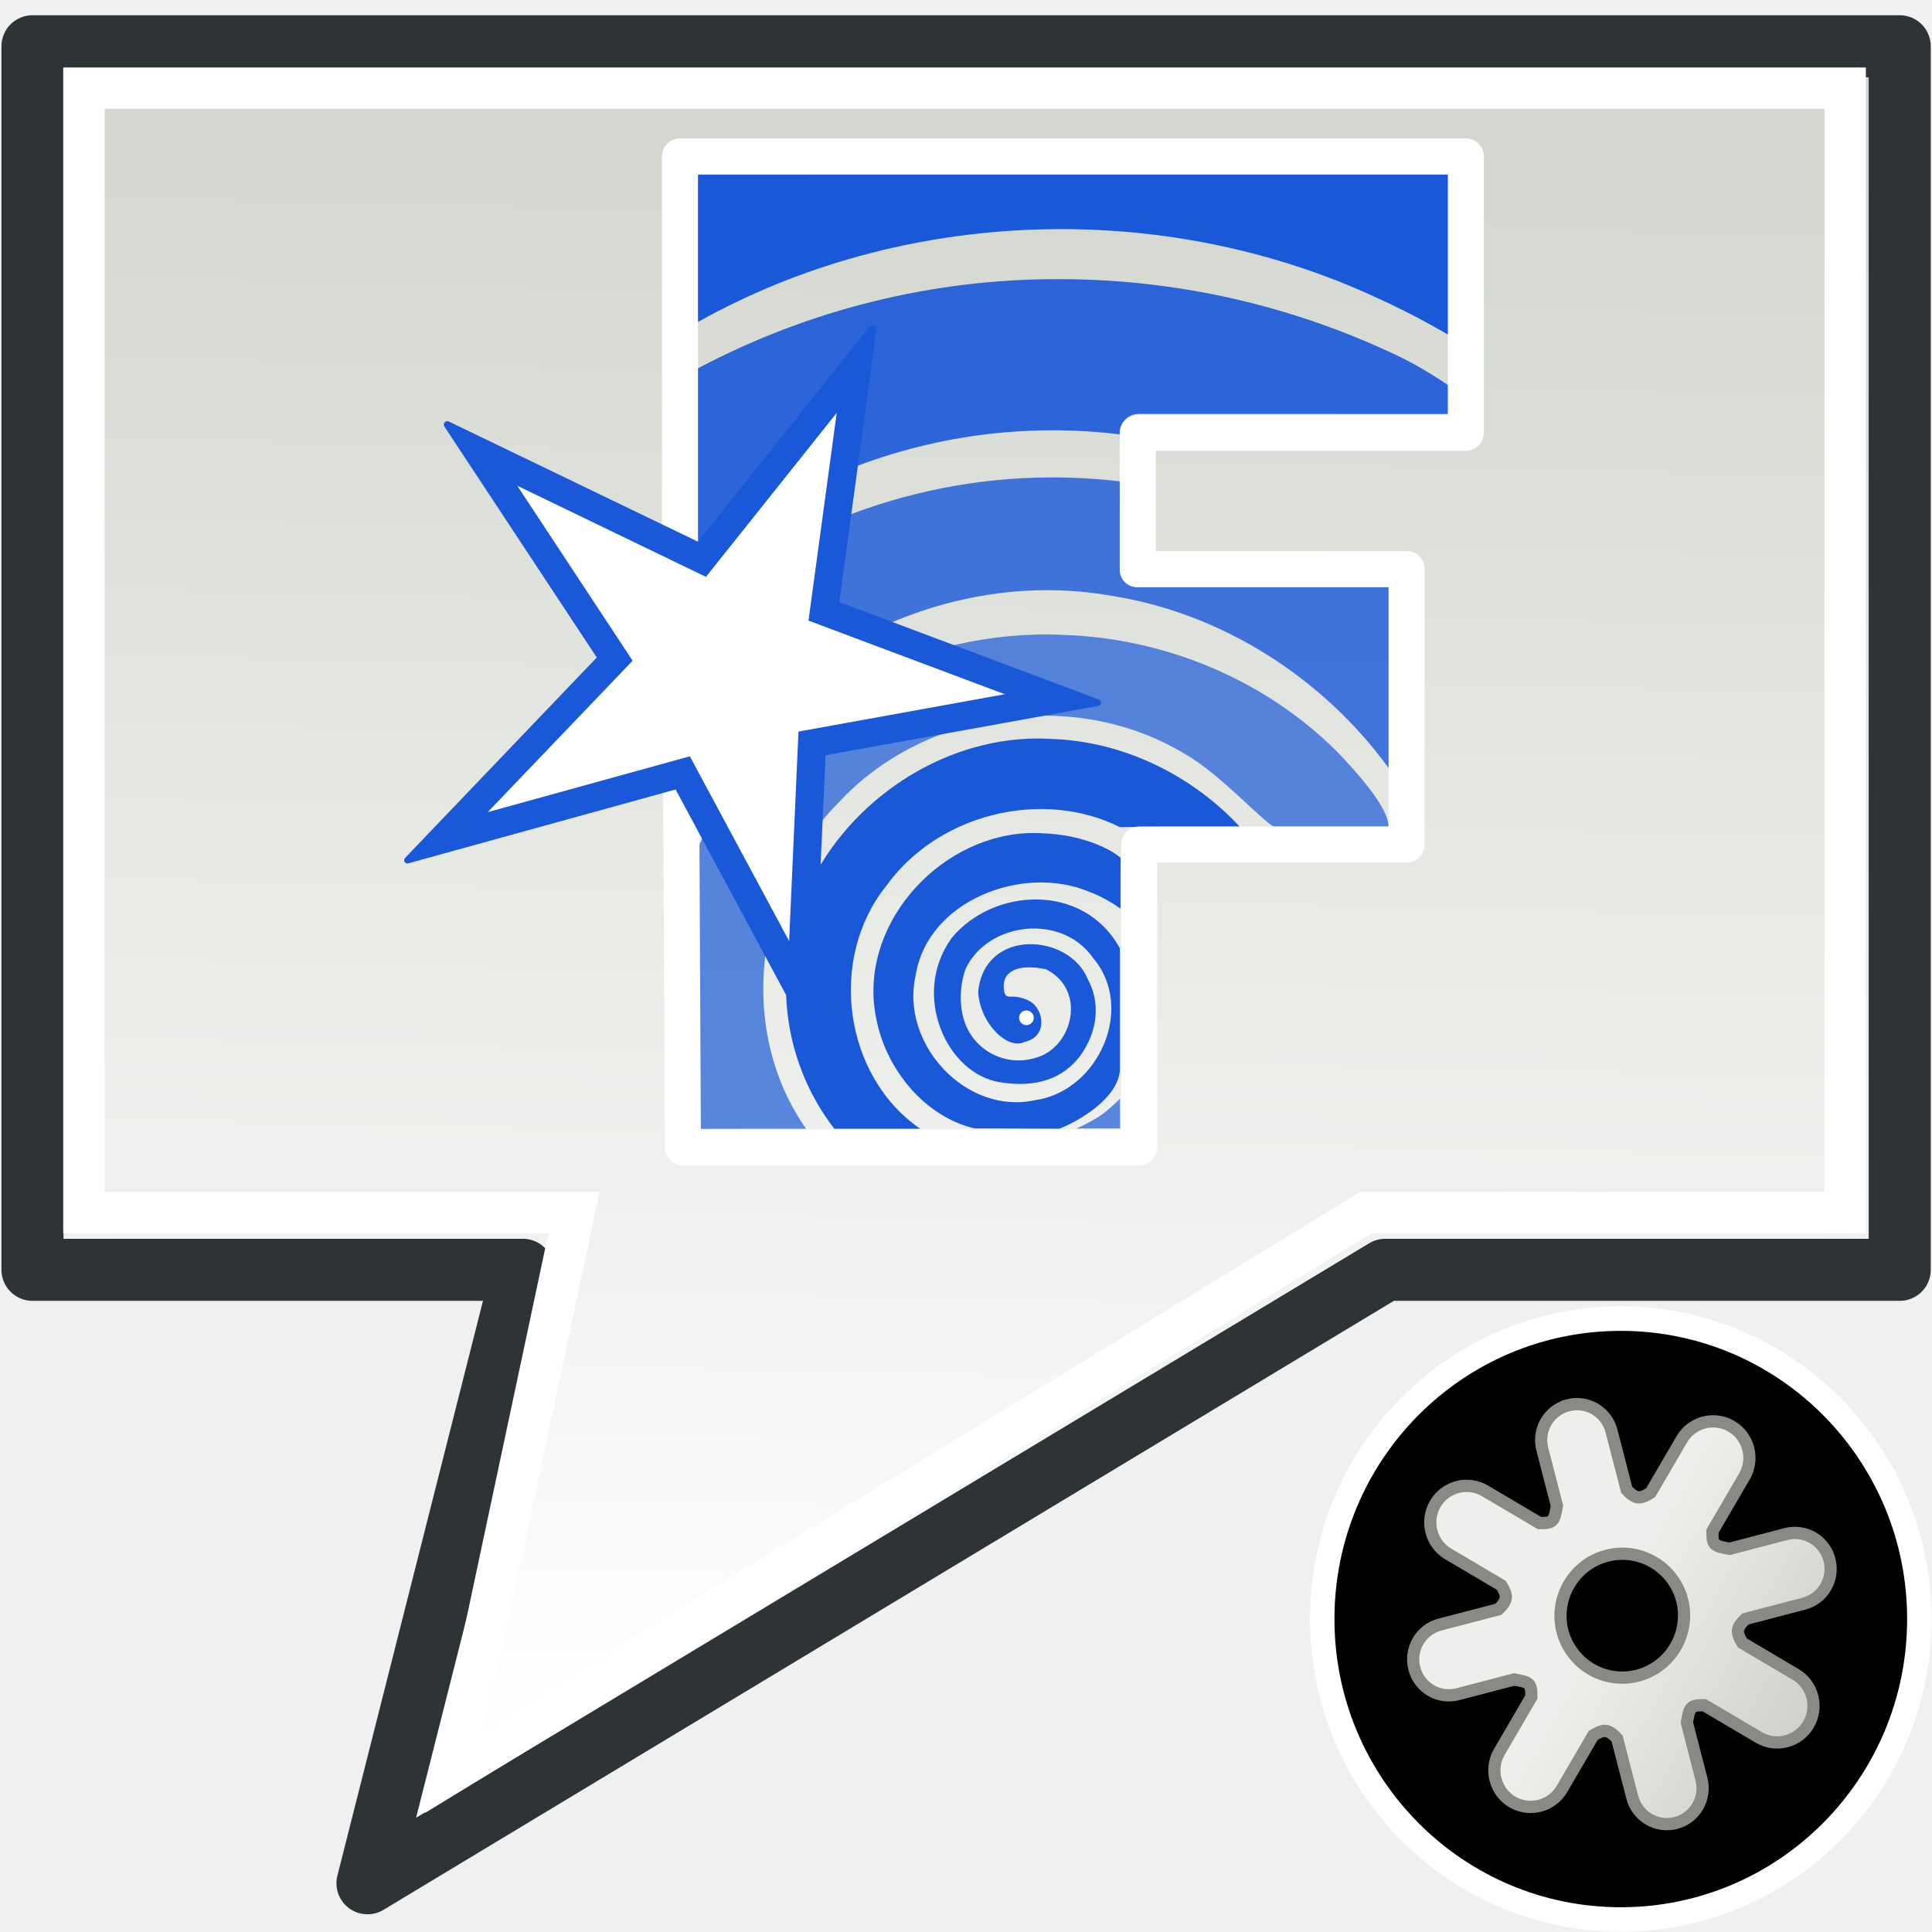
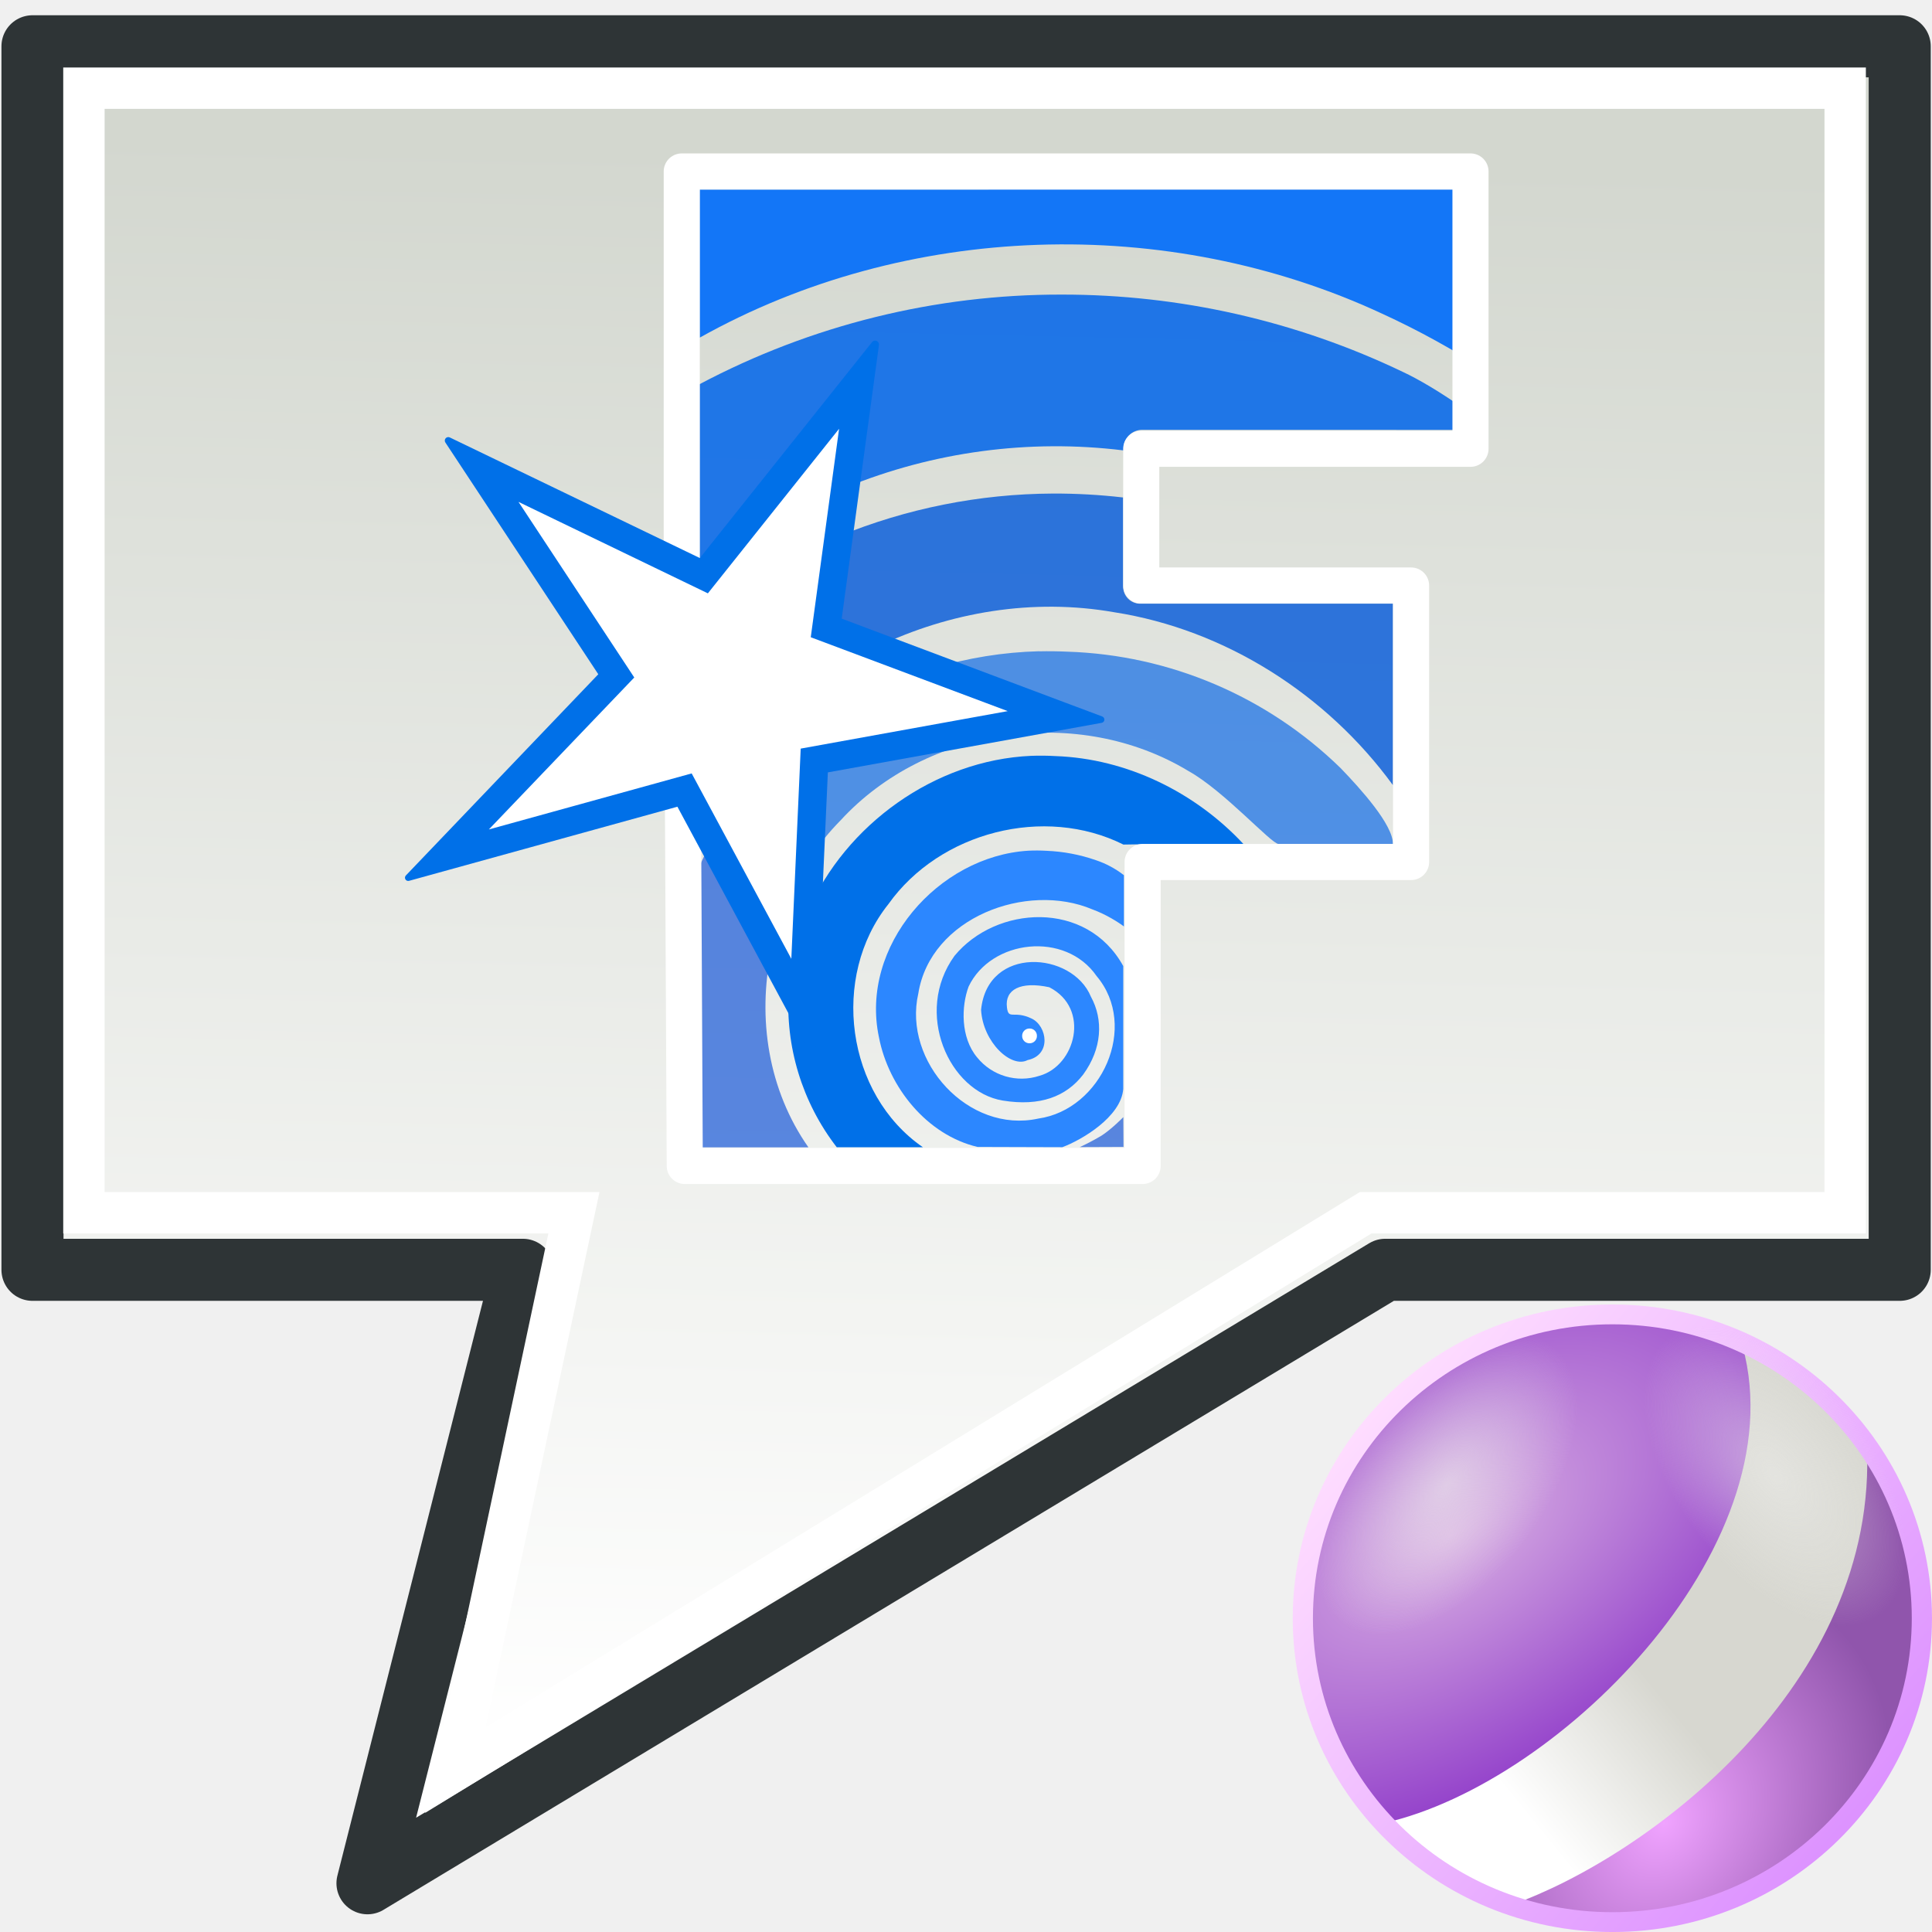
<svg xmlns="http://www.w3.org/2000/svg" xmlns:xlink="http://www.w3.org/1999/xlink" width="48" height="48">
  <defs>
    <linearGradient id="a">
      <stop offset="0" stop-color="#d3d7cf" />
      <stop offset="1" stop-color="#fff" />
    </linearGradient>
-     <linearGradient xlink:href="#a" id="e" x1="23.201" y1="3.505" x2="22.741" y2="26.46" gradientUnits="userSpaceOnUse" gradientTransform="matrix(1.573 0 0 1.73278 -19.974 -2.401)" />
-     <linearGradient xlink:href="#d" id="f" x1="7.598" y1="7.681" x2="12.404" y2="12.336" gradientUnits="userSpaceOnUse" gradientTransform="matrix(1.12453 -.29235 .29238 1.1244 47.126 26.974)" />
+     <linearGradient xlink:href="#a" id="h" x1="23.201" y1="3.505" x2="22.741" y2="26.46" gradientUnits="userSpaceOnUse" gradientTransform="matrix(1.573 0 0 1.73278 -19.974 -2.401)" />
+     <linearGradient id="b">
+       <stop offset="0" stop-color="#d8aee3" />
+       <stop offset="1" stop-color="#9544cb" />
+     </linearGradient>
+     <linearGradient id="c">
+       <stop offset="0" stop-color="#f0a3ff" />
+       <stop offset="1" stop-color="#9055ac" />
+     </linearGradient>
+     <linearGradient y2="27.046" x2="23.799" y1="30.134" x1="4.635" gradientTransform="rotate(-30 36 -19.955)scale(.32835 .33)" gradientUnits="userSpaceOnUse" id="k" xlink:href="#d" />
    <linearGradient id="d">
-       <stop offset="0" stop-color="#eeeeec" />
-       <stop offset="1" stop-color="#d2d2cc" />
+       <stop offset=".355" stop-color="#fff" />
+       <stop offset="1" stop-color="#d7d7d0" />
    </linearGradient>
+     <linearGradient id="e">
+       <stop offset="0" stop-color="#eeeeec" stop-opacity=".6" />
+       <stop offset="1" stop-color="#eeeeec" stop-opacity="0" />
+     </linearGradient>
+     <linearGradient y2="35.589" x2="39.99" y1="7.633" x1="7.011" gradientUnits="userSpaceOnUse" id="m" xlink:href="#f" />
+     <linearGradient id="f">
+       <stop offset="0" stop-color="#fedcff" />
+       <stop offset="1" stop-color="#dd93ff" />
+     </linearGradient>
+     <linearGradient id="g">
+       <stop offset="0" stop-color="#eeeeec" stop-opacity=".546" />
+       <stop offset="1" stop-color="#eeeeec" stop-opacity="0" />
+     </linearGradient>
+     <radialGradient r="19.25" fy="9.532" fx="16.768" cy="9.532" cx="16.768" gradientTransform="matrix(.4233 -.282 .15425 .23185 12.778 18.17)" gradientUnits="userSpaceOnUse" id="i" xlink:href="#b" />
+     <radialGradient r="19.304" fy="35.457" fx="19.739" cy="35.457" cx="19.739" gradientTransform="matrix(.18573 -.24772 .19376 .14638 15.67 21.894)" gradientUnits="userSpaceOnUse" id="j" xlink:href="#c" />
+     <radialGradient r="6.5" fy="18.857" fx="19.786" cy="18.857" cx="19.786" gradientTransform="matrix(1 0 0 1.89011 0 -16.785)" gradientUnits="userSpaceOnUse" id="l" xlink:href="#e" />
+     <radialGradient r="6.5" fy="18.857" fx="19.786" cy="18.857" cx="19.786" gradientTransform="matrix(1 0 0 1.89011 0 -16.785)" gradientUnits="userSpaceOnUse" id="n" xlink:href="#g" />
  </defs>
-   <path style="marker:none" d="M.807 1.15v30.398H12.99l-3.86 15.241 25.286-15.241h12.782V1.15Z" color="#000" overflow="visible" fill="url(#e)" fill-rule="evenodd" stroke="#2e3436" stroke-width="1.542" stroke-linejoin="round" />
+   <path style="marker:none" d="M.807 1.15v30.398H12.99L9.13 46.789l25.286-15.241h12.782V1.15Z" color="#000" overflow="visible" fill="url(#h)" fill-rule="evenodd" stroke="#2e3436" stroke-width="1.542" stroke-linejoin="round" />
  <path style="marker:none" d="M2.085 2.191v27.94h12.174l-2.946 13.847L33.93 30.13h11.913V2.191Z" color="#000" overflow="visible" fill="none" stroke="#fff" stroke-width="1.028" stroke-miterlimit="6" />
  <text xml:space="preserve" style="line-height:0%;-inkscape-font-specification:Tahoma;text-align:start" x="4.052" y="11.815" font-weight="400" font-size="15.608" font-family="Tahoma" letter-spacing="0" word-spacing="0" stroke-width="1.301">
    <tspan x="4.052" y="11.815" style="line-height:1.25"> </tspan>
  </text>
-   <path style="line-height:1.25;-inkscape-font-specification:&quot;Gill Sans Ultra Bold, Normal&quot;;font-variant-ligatures:normal;font-variant-position:normal;font-variant-caps:normal;font-variant-numeric:normal;font-variant-alternates:normal;font-variant-east-asian:normal;font-feature-settings:normal;font-variation-settings:normal;text-indent:0;text-align:start;text-decoration-line:none;text-decoration-style:solid;text-decoration-color:#000;text-transform:none;text-orientation:mixed;white-space:normal;shape-padding:0;shape-margin:0;inline-size:0;isolation:auto;mix-blend-mode:normal;solid-color:#000;solid-opacity:1" d="M17.64 20.46a8 8 0 0 0-.305.618l.004 6.968 1.148-.002h1.54c-.994-1.414-1.267-3.197-.919-4.856z" opacity=".7" fill="#1858d9" />
-   <path style="line-height:1.25;-inkscape-font-specification:&quot;Gill Sans Ultra Bold, Normal&quot;;font-variant-ligatures:normal;font-variant-position:normal;font-variant-caps:normal;font-variant-numeric:normal;font-variant-alternates:normal;font-variant-east-asian:normal;font-feature-settings:normal;font-variation-settings:normal;text-indent:0;text-align:start;text-decoration-line:none;text-decoration-style:solid;text-decoration-color:#000;text-transform:none;text-orientation:mixed;white-space:normal;shape-padding:0;shape-margin:0;inline-size:0;isolation:auto;mix-blend-mode:normal;solid-color:#000;solid-opacity:1" d="M25.469 20.702c-2.228.137-4.175 2.36-3.696 4.619.24 1.237 1.191 2.42 2.44 2.714l2.102.007c.464-.172 1.454-.747 1.507-1.441v-3.042c-.905-1.645-3.152-1.502-4.177-.256-1.015 1.402-.137 3.368 1.194 3.584.922.15 1.57-.097 1.991-.645.464-.636.505-1.354.19-1.927-.461-1.121-2.56-1.272-2.718.327.046.807.752 1.455 1.151 1.244.601-.128.483-.845.103-1.027-.446-.215-.575.046-.614-.278-.057-.439.332-.652 1.049-.499 1.024.524.653 1.94-.242 2.193a1.42 1.42 0 0 1-1.545-.454c-.414-.496-.392-1.27-.211-1.756.556-1.165 2.394-1.382 3.168-.259 1.055 1.246.123 3.307-1.443 3.527-1.727.378-3.356-1.41-2.97-3.097.3-1.88 2.685-2.767 4.31-2.081.34.124.65.324.78.42v-.569l.002-.696c-.172-.137-.346-.239-.694-.374a4.1 4.1 0 0 0-1.228-.232q-.225-.015-.45-.002z" fill="#1858d9" />
-   <path style="line-height:1.25;-inkscape-font-specification:&quot;Gill Sans Ultra Bold, Normal&quot;;font-variant-ligatures:normal;font-variant-position:normal;font-variant-caps:normal;font-variant-numeric:normal;font-variant-alternates:normal;font-variant-east-asian:normal;font-feature-settings:normal;font-variation-settings:normal;text-indent:0;text-align:start;text-decoration-line:none;text-decoration-style:solid;text-decoration-color:#000;text-transform:none;text-orientation:mixed;white-space:normal;shape-padding:0;shape-margin:0;inline-size:0;isolation:auto;mix-blend-mode:normal;solid-color:#000;solid-opacity:1" d="M27.823 27.298s-.276.285-.53.45c-.278.171-.546.29-.546.29l1.081-.003z" opacity=".7" fill="#1858d9" />
-   <path fill="#1858d9" d="M25.539 18.353c-2.377.107-4.595 1.703-5.532 3.868l-.109 2.44-.341-.637q-.009.061-.015.125a5.75 5.75 0 0 0 1.187 3.895h2.133c-1.906-1.315-2.29-4.221-.853-6.021 1.272-1.788 3.86-2.448 5.818-1.472.264-.007.745-.01 1.098-.014H30.8c-1.196-1.283-2.887-2.112-4.65-2.177a6 6 0 0 0-.609-.007z" color="#000" font-family="'Gill Sans Ultra Bold'" font-size="44.68" font-weight="400" letter-spacing="0" overflow="visible" paint-order="markers stroke fill" style="line-height:1.25;-inkscape-font-specification:&quot;Gill Sans Ultra Bold, Normal&quot;;font-variant-ligatures:normal;font-variant-position:normal;font-variant-caps:normal;font-variant-numeric:normal;font-variant-alternates:normal;font-variant-east-asian:normal;font-feature-settings:normal;font-variation-settings:normal;text-indent:0;text-align:start;text-decoration-line:none;text-decoration-style:solid;text-decoration-color:#000;text-transform:none;text-orientation:mixed;white-space:normal;shape-padding:0;shape-margin:0;inline-size:0;isolation:auto;mix-blend-mode:normal;solid-color:#000;solid-opacity:1" word-spacing="0" />
-   <path fill="#1858d9" d="M25.74 15.766a10 10 0 0 0-2.616.418l3.15 1.183-6.1 1.104-.107 2.41a6 6 0 0 1 .758-.931c2.143-2.33 5.903-2.858 8.61-1.22.883.491 2.051 1.805 2.232 1.805l2.832.002c-.005-.483-.791-1.355-1.296-1.879-1.787-1.774-4.259-2.801-6.767-2.883a10 10 0 0 0-.696-.009z" color="#000" font-family="'Gill Sans Ultra Bold'" font-size="44.68" font-weight="400" letter-spacing="0" overflow="visible" paint-order="markers stroke fill" style="line-height:1.25;-inkscape-font-specification:&quot;Gill Sans Ultra Bold, Normal&quot;;font-variant-ligatures:normal;font-variant-position:normal;font-variant-caps:normal;font-variant-numeric:normal;font-variant-alternates:normal;font-variant-east-asian:normal;font-feature-settings:normal;font-variation-settings:normal;text-indent:0;text-align:start;text-decoration-line:none;text-decoration-style:solid;text-decoration-color:#000;text-transform:none;text-orientation:mixed;white-space:normal;shape-padding:0;shape-margin:0;inline-size:0;isolation:auto;mix-blend-mode:normal;solid-color:#000;solid-opacity:1" word-spacing="0" opacity=".7" />
-   <path fill="#1858d9" d="M95.5 54.72a82.9 82.9 0 0 0-31.1 6.2l-1.8 13.3 7.33 2.76c10.63-5.1 22.72-7.1 34.44-5.04 16.14 2.51 30.88 11.95 40.46 25.1V70.7h-36.686a2.464 2.464 45 0 1-2.464-2.464V55.29a86 86 0 0 0-10.18-.57" color="#000" font-family="'Gill Sans Ultra Bold'" font-size="44.68" font-weight="400" letter-spacing="0" overflow="visible" paint-order="markers stroke fill" style="line-height:1.25;-inkscape-font-specification:&quot;Gill Sans Ultra Bold, Normal&quot;;font-variant-ligatures:normal;font-variant-position:normal;font-variant-caps:normal;font-variant-numeric:normal;font-variant-alternates:normal;font-variant-east-asian:normal;font-feature-settings:normal;font-variation-settings:normal;text-indent:0;text-align:start;text-decoration-line:none;text-decoration-style:solid;text-decoration-color:#000;text-transform:none;text-orientation:mixed;white-space:normal;shape-padding:0;shape-margin:0;inline-size:0;isolation:auto;mix-blend-mode:normal;solid-color:#000;solid-opacity:1" word-spacing="0" transform="translate(9.79 2.525)scale(.17062)" opacity=".8" />
-   <path fill="#1858d9" d="M96.74 25.85a111.7 111.7 0 0 0-52.52 13v27.48l.08.05c.65-.54 1.32-1.05 1.99-1.56l21.2-26.6-2.12 15.64a80.6 80.6 0 0 1 40.36-5.4l.002-.287a2.72 2.72 135.197 0 1 2.721-2.702l50.037.009c-.04-1.01-7.52-6.22-12.2-8.4a114.3 114.3 0 0 0-49.55-11.23" color="#000" font-family="'Gill Sans Ultra Bold'" font-size="44.68" font-weight="400" letter-spacing="0" overflow="visible" paint-order="markers stroke fill" style="line-height:1.25;-inkscape-font-specification:&quot;Gill Sans Ultra Bold, Normal&quot;;font-variant-ligatures:normal;font-variant-position:normal;font-variant-caps:normal;font-variant-numeric:normal;font-variant-alternates:normal;font-variant-east-asian:normal;font-feature-settings:normal;font-variation-settings:normal;text-indent:0;text-align:start;text-decoration-line:none;text-decoration-style:solid;text-decoration-color:#000;text-transform:none;text-orientation:mixed;white-space:normal;shape-padding:0;shape-margin:0;inline-size:0;isolation:auto;mix-blend-mode:normal;solid-color:#000;solid-opacity:1" word-spacing="0" transform="translate(9.79 2.525)scale(.17062)" opacity=".9" />
-   <path fill="#1858d9" d="M17.335 4.335v3.667c5.116-2.865 11.577-3.066 16.886-.597.905.41 1.776.894 2.61 1.436V4.333Z" color="#000" font-family="'Gill Sans Ultra Bold'" font-size="44.68" font-weight="400" letter-spacing="0" overflow="visible" paint-order="markers stroke fill" style="line-height:1.25;-inkscape-font-specification:&quot;Gill Sans Ultra Bold, Normal&quot;;font-variant-ligatures:normal;font-variant-position:normal;font-variant-caps:normal;font-variant-numeric:normal;font-variant-alternates:normal;font-variant-east-asian:normal;font-feature-settings:normal;font-variation-settings:normal;text-indent:0;text-align:start;text-decoration-line:none;text-decoration-style:solid;text-decoration-color:#000;text-transform:none;text-orientation:mixed;white-space:normal;shape-padding:0;shape-margin:0;inline-size:0;isolation:auto;mix-blend-mode:normal;solid-color:#000;solid-opacity:1" word-spacing="0" />
-   <path fill="none" stroke="#fff" stroke-linecap="round" stroke-linejoin="round" stroke-width=".895" d="M16.894 13.473V3.886h19.525v6.866h-8.152v3.385h6.68v6.845h-6.644v7.526H16.967Z" />
-   <path fill="#fff" stroke="#000" stroke-width=".047" d="m12.306 11.544 5.13 2.354 3.694-4.593-.594 5.856 5.627 2.163-5.971 1.263-.308 5.628-2.927-4.958-5.818 1.551 4.094-4.385z" />
-   <path fill="#1858d9" fill-rule="evenodd" d="M69.246 32.739 44.26 64.08 7.974 46.578a.506.506 131.166 0 0-.643.735L29.52 80.94 1.598 110.138a.47.47 59.139 0 0 .465.778L41 100.16l19.118 35.57a.479.479 167.158 0 0 .9-.205L62.83 95.18l39.73-7.189a.481.481 95.136 0 0 .084-.924L97.31 85.07l-32.47-12.2 5.404-39.704a.563.563 23.157 0 0-.998-.427M64.46 45.32l-4.11 30.25 28.58 10.72-30.04 5.44-1.36 30.5-14.46-26.9-29.43 8.13 21.1-22.05-16.8-25.48L45.42 69.2Z" color="#000" font-family="sans-serif" font-weight="400" overflow="visible" style="line-height:normal;font-variant-ligatures:normal;font-variant-position:normal;font-variant-caps:normal;font-variant-numeric:normal;font-variant-alternates:normal;font-variant-east-asian:normal;font-feature-settings:normal;font-variation-settings:normal;text-indent:0;text-align:start;text-decoration-line:none;text-decoration-style:solid;text-decoration-color:#000;text-transform:none;text-orientation:mixed;white-space:normal;shape-padding:0;shape-margin:0;inline-size:0;isolation:auto;mix-blend-mode:normal;solid-color:#000;solid-opacity:1" transform="translate(9.79 2.525)scale(.17062)" />
-   <path fill="#fff" fill-rule="evenodd" d="M25.684 25.287a.183.183 0 0 1-.183.182.183.183 0 0 1-.182-.182.183.183 0 0 1 .182-.183.183.183 0 0 1 .183.183" />
-   <ellipse ry="7.464" rx="7.418" cy="40.225" cx="40.268" style="marker:none" color="#000" overflow="visible" stroke="#fff" stroke-width=".608" />
-   <g color="#000">
-     <path style="marker:none" d="M60.644 33.586a2.176 2.176 0 1 1-4.21 1.095 2.176 2.176 0 0 1 4.21-1.095zM56.64 26.83a1.255 1.255 0 0 0-.9 1.533l.514 1.978c-.045.235-.07.448-.186.536-.092.07-.254.073-.428.07l-1.918-1.125a1.28 1.28 0 0 0-1.75.455 1.28 1.28 0 0 0 .455 1.75l1.87 1.097c.104.168.173.321.156.447s-.117.259-.263.393l-2.054.534a1.255 1.255 0 0 0-.901 1.534c.175.675.86 1.076 1.534.901l1.978-.514c.235.044.448.07.536.185.07.093.072.254.07.429l-1.126 1.917a1.28 1.28 0 0 0 .455 1.75 1.28 1.28 0 0 0 1.75-.455l1.098-1.87c.168-.104.321-.173.447-.156s.259.117.393.263l.535 2.054c.175.675.86 1.076 1.534.9a1.255 1.255 0 0 0 .9-1.533l-.514-1.978c.044-.235.07-.447.186-.536.092-.07.254-.072.428-.07l1.917 1.126a1.28 1.28 0 0 0 1.75-.455 1.28 1.28 0 0 0-.455-1.75l-1.869-1.098c-.104-.167-.174-.32-.157-.446.017-.127.118-.26.264-.394l2.054-.534a1.255 1.255 0 0 0 .9-1.534 1.255 1.255 0 0 0-1.533-.9l-1.978.514c-.235-.044-.448-.07-.536-.186-.07-.092-.073-.254-.07-.428l1.125-1.917a1.28 1.28 0 0 0-.455-1.75 1.28 1.28 0 0 0-1.75.455l-1.098 1.87c-.167.103-.32.173-.446.156-.127-.017-.26-.118-.394-.263l-.534-2.055a1.255 1.255 0 0 0-1.534-.9z" overflow="visible" fill="none" stroke="#000" stroke-width=".859" transform="matrix(.70607 0 0 .71045 -.92 16.207)" />
-     <path d="M60.479 33.088a2.176 2.176 0 1 1-4.211 1.095 2.176 2.176 0 0 1 4.21-1.095zm-4.005-6.756a1.255 1.255 0 0 0-.901 1.534l.514 1.978c-.044.234-.07.447-.185.535-.093.07-.254.073-.429.071l-1.917-1.126a1.28 1.28 0 0 0-1.75.455 1.28 1.28 0 0 0 .455 1.75l1.87 1.098c.103.167.173.32.156.446s-.118.26-.263.394L51.969 34a1.255 1.255 0 0 0-.9 1.533c.175.675.859 1.077 1.533.901l1.979-.514c.234.044.447.07.535.186.07.092.073.253.071.428l-1.126 1.917a1.28 1.28 0 0 0 .455 1.75 1.28 1.28 0 0 0 1.75-.455l1.098-1.87c.167-.103.32-.173.447-.156.126.017.258.118.393.263l.534 2.054c.175.675.86 1.076 1.534.901a1.255 1.255 0 0 0 .9-1.534l-.513-1.978c.044-.234.07-.447.185-.535.093-.07.254-.073.429-.071l1.917 1.126a1.28 1.28 0 0 0 1.75-.455 1.28 1.28 0 0 0-.455-1.75l-1.87-1.098c-.104-.167-.173-.32-.156-.446.017-.127.117-.26.263-.394l2.054-.534a1.255 1.255 0 0 0 .901-1.534 1.255 1.255 0 0 0-1.534-.9l-1.978.514c-.235-.044-.447-.07-.536-.186-.07-.092-.072-.253-.07-.428l1.126-1.917a1.28 1.28 0 0 0-.455-1.75 1.28 1.28 0 0 0-1.75.455l-1.098 1.87c-.168.103-.321.173-.447.156s-.259-.118-.393-.263l-.534-2.054a1.255 1.255 0 0 0-1.534-.901z" style="marker:none" overflow="visible" fill="url(#f)" fill-rule="evenodd" stroke="#888a85" stroke-width=".429" transform="matrix(.70607 0 0 .71045 -.92 16.207)" />
+   <path style="line-height:1.25;-inkscape-font-specification:&quot;Gill Sans Ultra Bold, Normal&quot;;font-variant-ligatures:normal;font-variant-position:normal;font-variant-caps:normal;font-variant-numeric:normal;font-variant-alternates:normal;font-variant-east-asian:normal;font-feature-settings:normal;font-variation-settings:normal;text-indent:0;text-align:start;text-decoration-line:none;text-decoration-style:solid;text-decoration-color:#000;text-transform:none;text-orientation:mixed;white-space:normal;shape-padding:0;shape-margin:0;inline-size:0;isolation:auto;mix-blend-mode:normal;solid-color:#000;solid-opacity:1" d="M3.596 8.371a4 4 0 0 0-.144.293l.002 3.296h1.272c-.47-.67-.6-1.513-.435-2.298Z" opacity=".7" fill="#1858d9" transform="translate(10.059 3.133)scale(2.12145)" />
+   <path style="line-height:1.25;-inkscape-font-specification:&quot;Gill Sans Ultra Bold, Normal&quot;;font-variant-ligatures:normal;font-variant-position:normal;font-variant-caps:normal;font-variant-numeric:normal;font-variant-alternates:normal;font-variant-east-asian:normal;font-feature-settings:normal;font-variation-settings:normal;text-indent:0;text-align:start;text-decoration-line:none;text-decoration-style:solid;text-decoration-color:#000;text-transform:none;text-orientation:mixed;white-space:normal;shape-padding:0;shape-margin:0;inline-size:0;isolation:auto;mix-blend-mode:normal;solid-color:#000;solid-opacity:1" d="M7.3 8.486c-1.054.065-1.975 1.116-1.748 2.185.113.585.563 1.145 1.154 1.284l.994.003c.22-.081.688-.353.713-.682V9.837c-.428-.778-1.49-.71-1.976-.12-.48.663-.065 1.592.565 1.695.436.071.743-.046.942-.305.22-.301.239-.641.09-.912-.218-.53-1.211-.602-1.286.155.022.382.356.688.545.588.284-.06.228-.4.048-.486-.21-.101-.272.022-.29-.131-.027-.208.157-.309.496-.236.484.248.309.918-.115 1.037a.67.67 0 0 1-.73-.215c-.196-.234-.186-.6-.1-.83.263-.551 1.132-.654 1.499-.123.498.59.058 1.564-.683 1.669-.817.179-1.588-.667-1.405-1.465.142-.89 1.27-1.31 2.038-.985.162.059.308.153.37.2v-.6a1.1 1.1 0 0 0-.328-.176 2 2 0 0 0-.58-.11 2 2 0 0 0-.213-.001" fill="#2c87ff" transform="translate(10.059 3.133)scale(2.12145)" />
+   <path style="line-height:1.25;-inkscape-font-specification:&quot;Gill Sans Ultra Bold, Normal&quot;;font-variant-ligatures:normal;font-variant-position:normal;font-variant-caps:normal;font-variant-numeric:normal;font-variant-alternates:normal;font-variant-east-asian:normal;font-feature-settings:normal;font-variation-settings:normal;text-indent:0;text-align:start;text-decoration-line:none;text-decoration-style:solid;text-decoration-color:#000;text-transform:none;text-orientation:mixed;white-space:normal;shape-padding:0;shape-margin:0;inline-size:0;isolation:auto;mix-blend-mode:normal;solid-color:#000;solid-opacity:1" d="M8.414 11.606s-.131.135-.251.214c-.132.08-.259.137-.259.137l.512-.002z" opacity=".7" fill="#1858d9" transform="translate(10.059 3.133)scale(2.12145)" />
+   <path fill="#0070e8" d="M7.333 7.375c-1.124.05-2.174.805-2.617 1.83l-.051 1.154-.162-.301-.007.058a2.72 2.72 0 0 0 .562 1.843h1.009c-.902-.622-1.084-1.997-.404-2.848.602-.846 1.827-1.159 2.752-.697.125-.003.353-.005.52-.006h.886c-.565-.607-1.365-1-2.199-1.03a3 3 0 0 0-.288-.003Z" color="#000" font-family="'Gill Sans Ultra Bold'" font-size="44.68" font-weight="400" letter-spacing="0" overflow="visible" paint-order="markers stroke fill" style="line-height:1.25;-inkscape-font-specification:&quot;Gill Sans Ultra Bold, Normal&quot;;font-variant-ligatures:normal;font-variant-position:normal;font-variant-caps:normal;font-variant-numeric:normal;font-variant-alternates:normal;font-variant-east-asian:normal;font-feature-settings:normal;font-variation-settings:normal;text-indent:0;text-align:start;text-decoration-line:none;text-decoration-style:solid;text-decoration-color:#000;text-transform:none;text-orientation:mixed;white-space:normal;shape-padding:0;shape-margin:0;inline-size:0;isolation:auto;mix-blend-mode:normal;solid-color:#000;solid-opacity:1" word-spacing="0" transform="translate(10.059 3.133)scale(2.12145)" />
+   <path fill="#0f6be6" d="M7.428 6.15a4.7 4.7 0 0 0-1.237.199l1.49.559-2.886.522-.05 1.14a3 3 0 0 1 .358-.44c1.014-1.103 2.793-1.352 4.074-.577.417.232.97.854 1.055.854h1.34c-.002-.228-.374-.64-.613-.888a4.8 4.8 0 0 0-3.201-1.364 5 5 0 0 0-.33-.004" color="#000" font-family="'Gill Sans Ultra Bold'" font-size="44.68" font-weight="400" letter-spacing="0" overflow="visible" paint-order="markers stroke fill" style="line-height:1.25;-inkscape-font-specification:&quot;Gill Sans Ultra Bold, Normal&quot;;font-variant-ligatures:normal;font-variant-position:normal;font-variant-caps:normal;font-variant-numeric:normal;font-variant-alternates:normal;font-variant-east-asian:normal;font-feature-settings:normal;font-variation-settings:normal;text-indent:0;text-align:start;text-decoration-line:none;text-decoration-style:solid;text-decoration-color:#000;text-transform:none;text-orientation:mixed;white-space:normal;shape-padding:0;shape-margin:0;inline-size:0;isolation:auto;mix-blend-mode:normal;solid-color:#000;solid-opacity:1" word-spacing="0" opacity=".7" transform="translate(10.059 3.133)scale(2.12145)" />
+   <path fill="#0058d9" d="M95.5 54.72a82.9 82.9 0 0 0-31.1 6.2l-1.8 13.3 7.33 2.76c10.63-5.1 22.72-7.1 34.44-5.04 16.14 2.51 30.88 11.95 40.46 25.1V70.7h-36.686a2.464 2.464 45 0 1-2.464-2.464V55.29a86 86 0 0 0-10.18-.57" color="#000" font-family="'Gill Sans Ultra Bold'" font-size="44.68" font-weight="400" letter-spacing="0" overflow="visible" paint-order="markers stroke fill" style="line-height:1.25;-inkscape-font-specification:&quot;Gill Sans Ultra Bold, Normal&quot;;font-variant-ligatures:normal;font-variant-position:normal;font-variant-caps:normal;font-variant-numeric:normal;font-variant-alternates:normal;font-variant-east-asian:normal;font-feature-settings:normal;font-variation-settings:normal;text-indent:0;text-align:start;text-decoration-line:none;text-decoration-style:solid;text-decoration-color:#000;text-transform:none;text-orientation:mixed;white-space:normal;shape-padding:0;shape-margin:0;inline-size:0;isolation:auto;mix-blend-mode:normal;solid-color:#000;solid-opacity:1" word-spacing="0" transform="translate(9.81 2.893)scale(.17122)" opacity=".8" />
+   <path fill="#0b6ae9" d="M96.74 25.85a111.7 111.7 0 0 0-52.52 13v27.48l.08.05c.65-.54 1.32-1.05 1.99-1.56l21.2-26.6-2.12 15.64a80.6 80.6 0 0 1 40.36-5.4l.002-.287a2.72 2.72 135.197 0 1 2.721-2.702l50.037.009c-.04-1.01-7.52-6.22-12.2-8.4a114.3 114.3 0 0 0-49.55-11.23" color="#000" font-family="'Gill Sans Ultra Bold'" font-size="44.68" font-weight="400" letter-spacing="0" overflow="visible" paint-order="markers stroke fill" style="line-height:1.25;-inkscape-font-specification:&quot;Gill Sans Ultra Bold, Normal&quot;;font-variant-ligatures:normal;font-variant-position:normal;font-variant-caps:normal;font-variant-numeric:normal;font-variant-alternates:normal;font-variant-east-asian:normal;font-feature-settings:normal;font-variation-settings:normal;text-indent:0;text-align:start;text-decoration-line:none;text-decoration-style:solid;text-decoration-color:#000;text-transform:none;text-orientation:mixed;white-space:normal;shape-padding:0;shape-margin:0;inline-size:0;isolation:auto;mix-blend-mode:normal;solid-color:#000;solid-opacity:1" word-spacing="0" transform="translate(9.81 2.893)scale(.17122)" opacity=".9" />
+   <path fill="#1376f7" d="M3.452.743v1.735c2.42-1.356 5.477-1.45 7.989-.283q.642.294 1.234.68V.742Z" color="#000" font-family="'Gill Sans Ultra Bold'" font-size="44.68" font-weight="400" letter-spacing="0" overflow="visible" paint-order="markers stroke fill" style="line-height:1.25;-inkscape-font-specification:&quot;Gill Sans Ultra Bold, Normal&quot;;font-variant-ligatures:normal;font-variant-position:normal;font-variant-caps:normal;font-variant-numeric:normal;font-variant-alternates:normal;font-variant-east-asian:normal;font-feature-settings:normal;font-variation-settings:normal;text-indent:0;text-align:start;text-decoration-line:none;text-decoration-style:solid;text-decoration-color:#000;text-transform:none;text-orientation:mixed;white-space:normal;shape-padding:0;shape-margin:0;inline-size:0;isolation:auto;mix-blend-mode:normal;solid-color:#000;solid-opacity:1" word-spacing="0" transform="translate(10.059 3.133)scale(2.12145)" />
+   <path fill="none" stroke="#fff" stroke-linecap="round" stroke-linejoin="round" stroke-width=".897" d="M16.938 13.88V4.26h19.596v6.89h-8.18v3.397h6.704v6.869h-6.67v7.552H17.013Z" />
+   <path fill="#fff" stroke="#000" stroke-width=".047" d="m12.335 11.944 5.149 2.363 3.706-4.61-.594 5.876 5.645 2.173-5.993 1.266-.308 5.65-2.938-4.977-5.838 1.557 4.11-4.4Z" />
+   <path fill="#0070e8" fill-rule="evenodd" d="M69.246 32.739 44.26 64.08 7.974 46.578a.506.506 131.166 0 0-.643.735L29.52 80.94 1.598 110.138a.47.47 59.139 0 0 .465.778L41 100.16l19.118 35.57a.479.479 167.158 0 0 .9-.205L62.83 95.18l39.73-7.189a.481.481 95.136 0 0 .084-.924L97.31 85.07l-32.47-12.2 5.404-39.704a.563.563 23.157 0 0-.998-.427M64.46 45.32l-4.11 30.25 28.58 10.72-30.04 5.44-1.36 30.5-14.46-26.9-29.43 8.13 21.1-22.05-16.8-25.48L45.42 69.2Z" color="#000" font-family="sans-serif" font-weight="400" overflow="visible" style="line-height:normal;font-variant-ligatures:normal;font-variant-position:normal;font-variant-caps:normal;font-variant-numeric:normal;font-variant-alternates:normal;font-variant-east-asian:normal;font-feature-settings:normal;font-variation-settings:normal;text-indent:0;text-align:start;text-decoration-line:none;text-decoration-style:solid;text-decoration-color:#000;text-transform:none;text-orientation:mixed;white-space:normal;shape-padding:0;shape-margin:0;inline-size:0;isolation:auto;mix-blend-mode:normal;solid-color:#000;solid-opacity:1" transform="translate(9.81 2.893)scale(.17122)" />
+   <path fill="#fff" fill-rule="evenodd" d="M25.762 25.737a.18.18 0 0 1-.185.183.18.18 0 0 1-.182-.183.18.18 0 0 1 .182-.184.18.18 0 0 1 .185.184" />
+   <g transform="translate(12.797 21.108)scale(1.08935)" stroke-width=".942">
+     <path style="marker:none" d="M21.666 11.476c-3.375 1.949-4.562 6.219-2.649 9.532.247.427 1.238 1.577 1.557 1.93 4.043-.916 9.688-6.409 8.264-11.37-2.314-1.258-5.204-1.228-7.172-.092" color="#000" overflow="visible" fill="url(#i)" />
+     <path style="marker:none" d="M30.042 12.574c.304 5.627-5.739 10.218-8.567 11.057 3.15 1.385 5.525.746 7.074-.149 3.372-1.946 4.97-6.666 1.493-10.908" color="#000" overflow="visible" fill="url(#j)" />
+     <path d="M19.827 22.199c4.065-.913 9.574-6.488 8.107-11.083 1.435.603 2.125 1.117 2.894 2.42.295 5.534-5.061 9.454-8.087 10.526-1.052-.178-1.833-.655-2.914-1.863" fill="url(#k)" fill-rule="evenodd" />
+     <ellipse ry="12.286" rx="6.5" cy="18.857" cx="19.786" style="marker:none" transform="matrix(.3655 .0617 -.14822 .27807 16.804 8.023)" color="#000" overflow="visible" fill="url(#l)" />
+     <circle r="21.19" cy="22.048" cx="23.286" style="marker:none" transform="matrix(.33314 0 0 .32704 17.268 10.32)" color="#000" overflow="visible" fill="none" stroke="url(#m)" stroke-width="1.383" />
+     <ellipse ry="12.286" rx="6.5" cy="18.857" cx="19.786" transform="matrix(-.3655 .0617 .14822 .27807 33.178 7.809)" style="marker:none" color="#000" overflow="visible" fill="url(#n)" />
  </g>
</svg>
